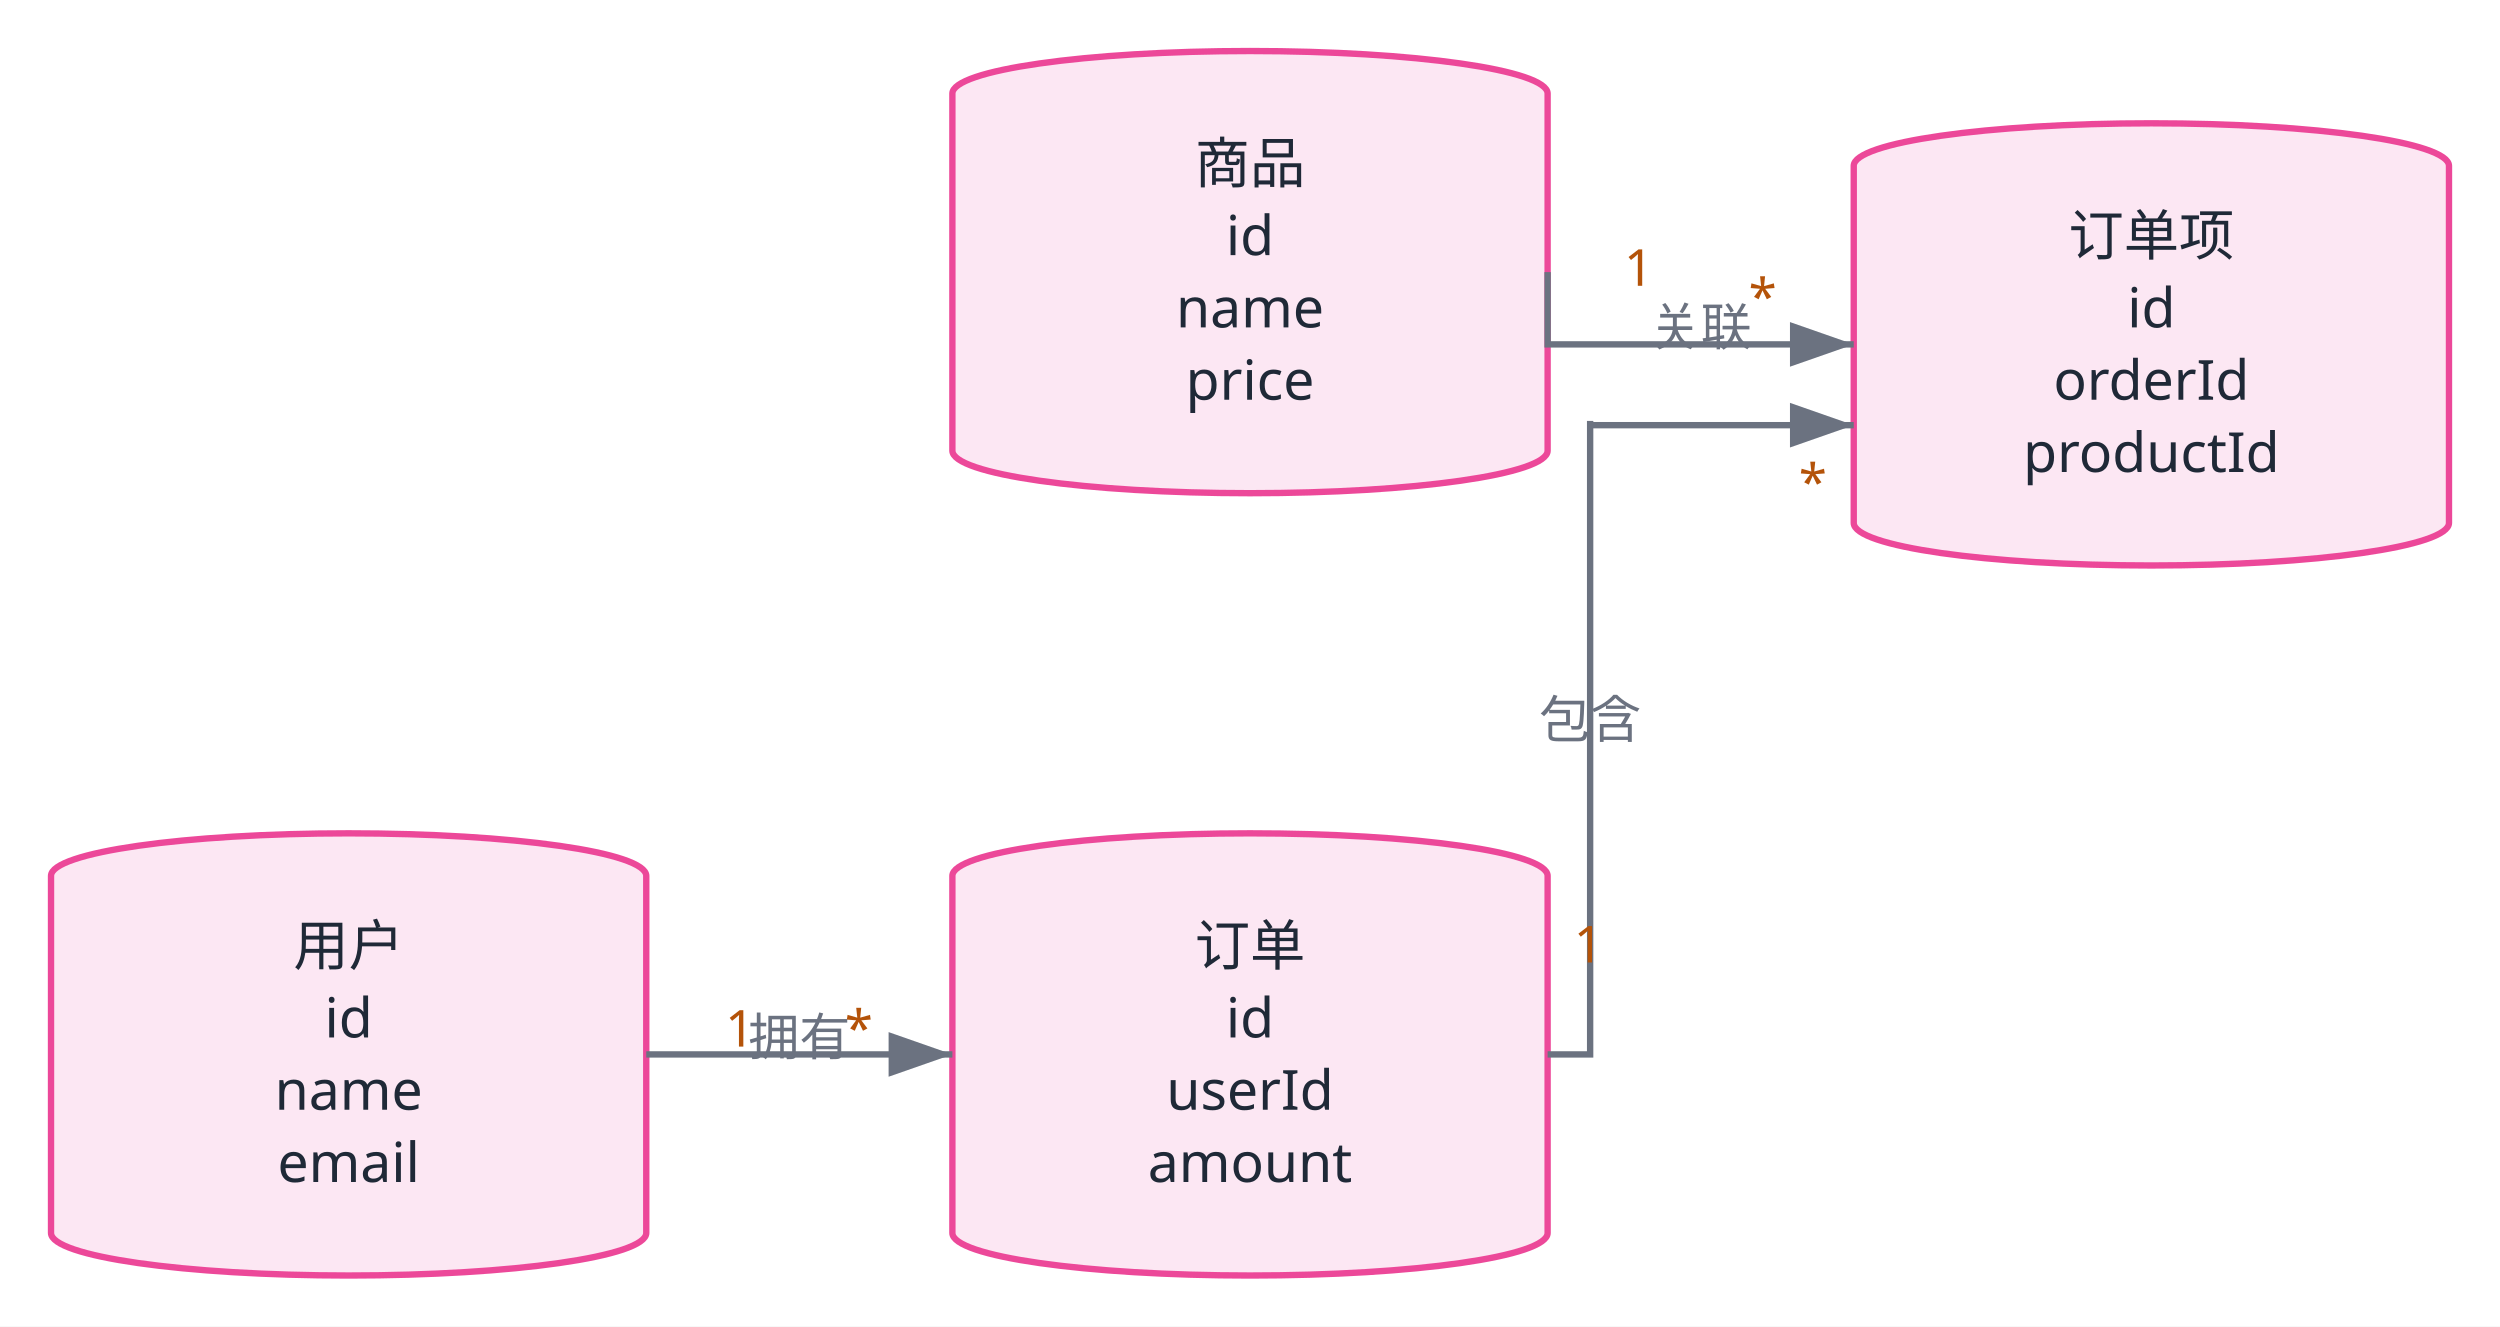
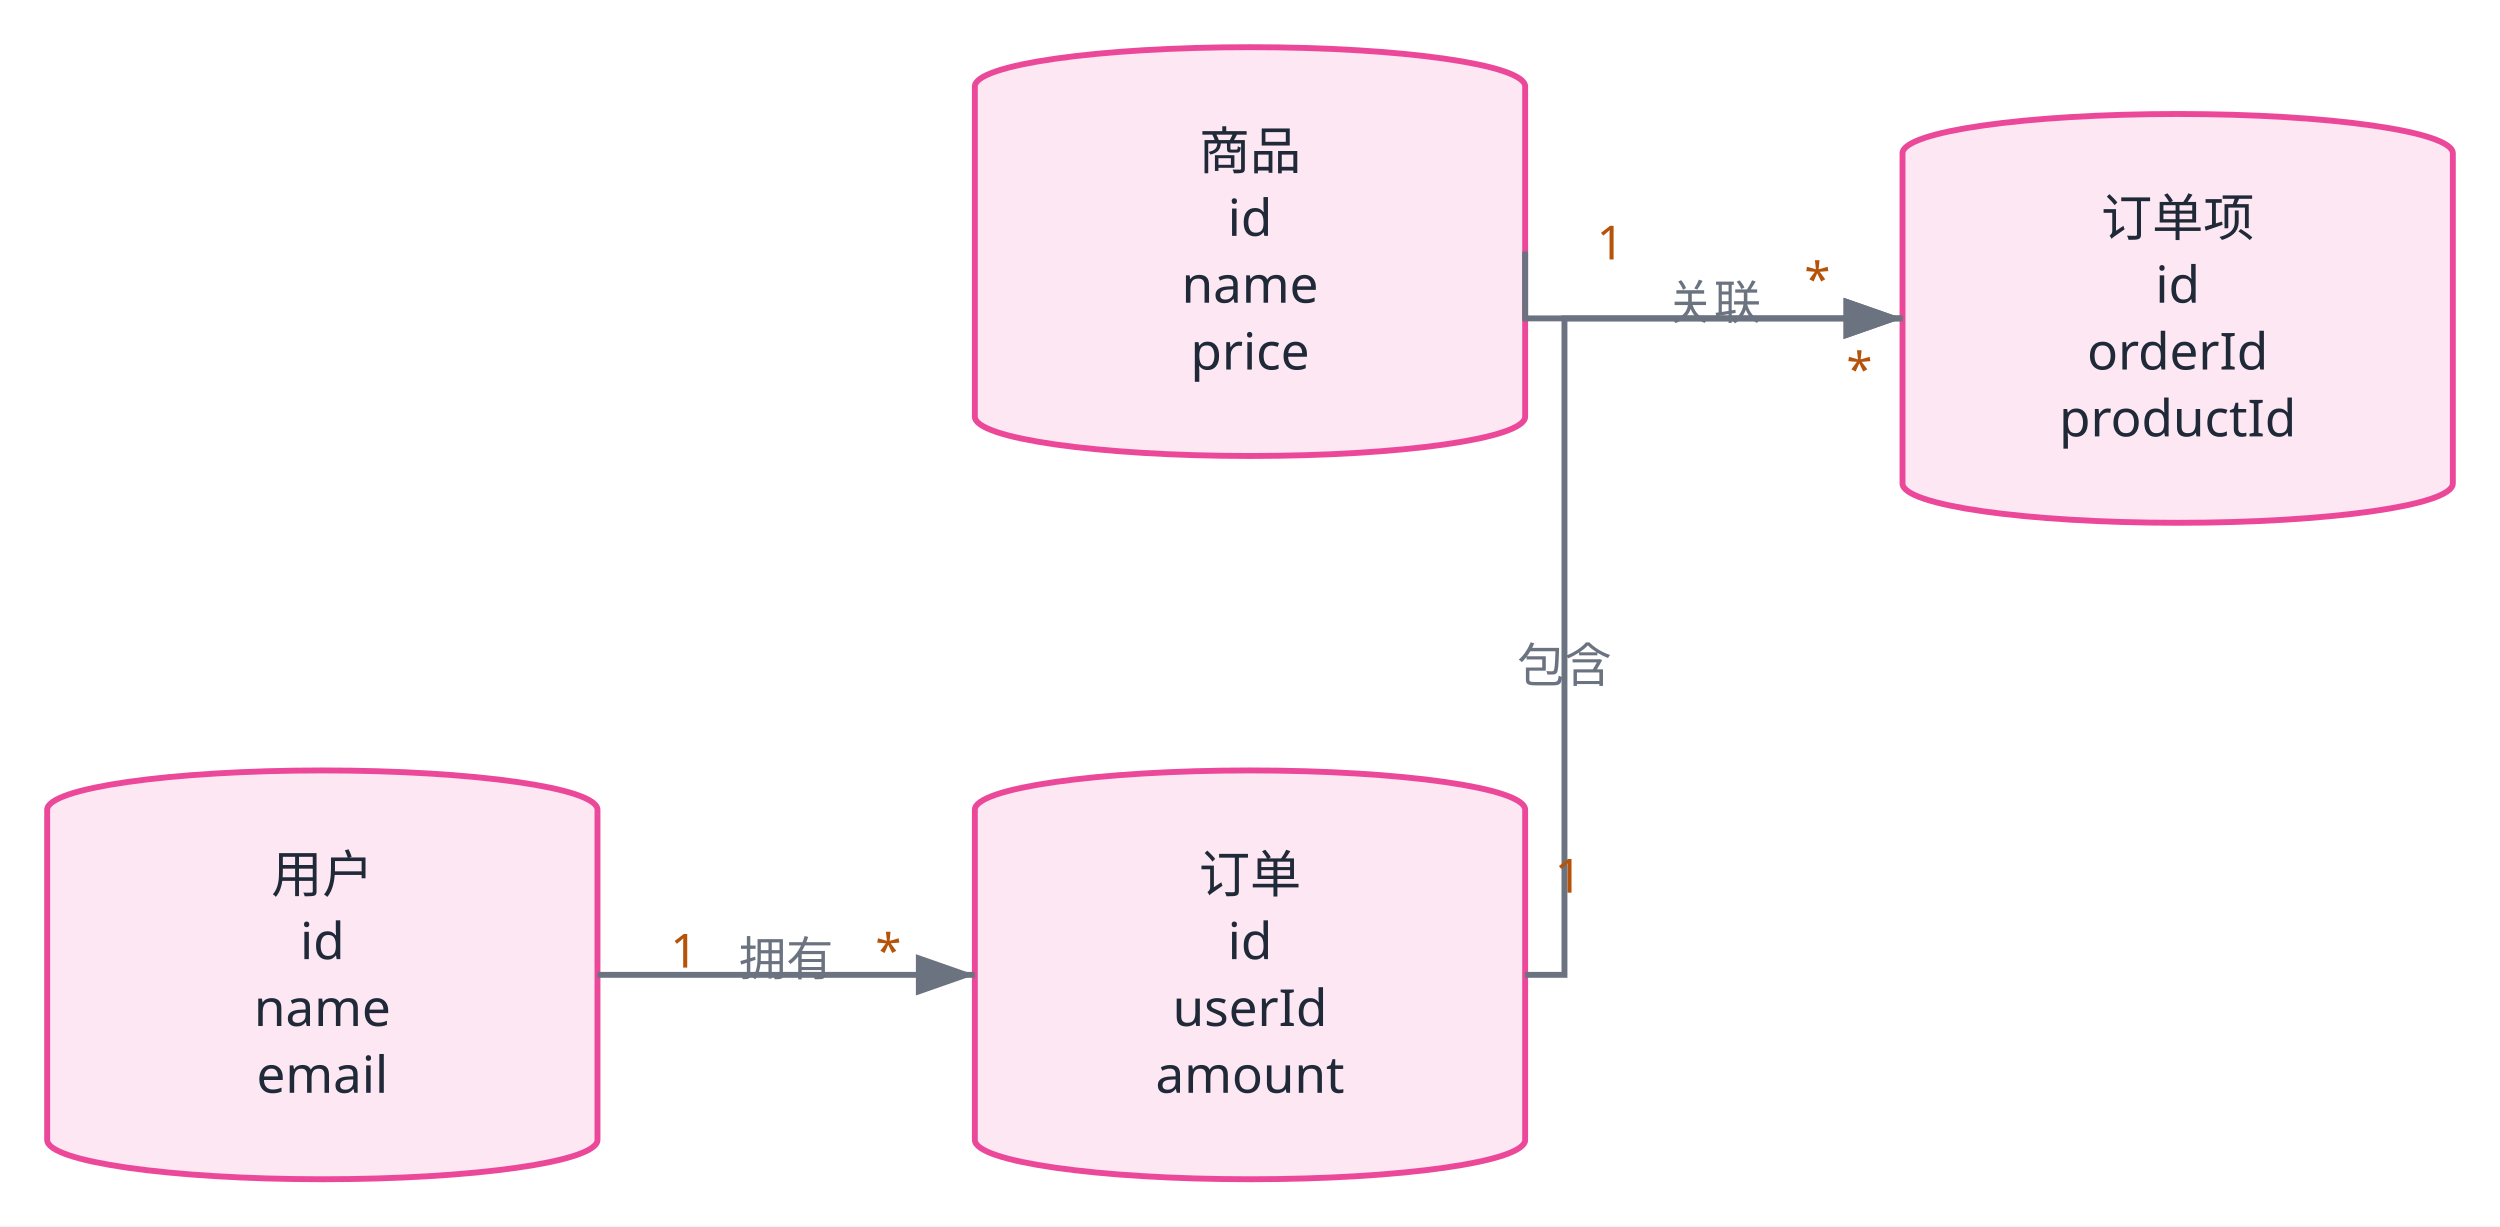
- <svg xmlns="http://www.w3.org/2000/svg" width="588" height="312" viewBox="0 0 588 312">
+ <svg xmlns="http://www.w3.org/2000/svg" width="636" height="312" viewBox="0 0 636 312">
  <defs>
    <marker id="arrowhead" markerWidth="10" markerHeight="7" refX="10" refY="3.5" orient="auto">
      <polygon points="0 0, 10 3.5, 0 7" fill="#6b7280" />
    </marker>
    <marker id="arrowhead-purple" markerWidth="10" markerHeight="7" refX="10" refY="3.5" orient="auto">
      <polygon points="0 0, 10 3.5, 0 7" fill="#7c3aed" />
    </marker>
  </defs>
  <style>.lgdl-anchors,.lgdl-edge-anchors{opacity:0;pointer-events:none;transition:opacity .12s ease}.lgdl-node:hover + .lgdl-anchors,.lgdl-class:hover + .lgdl-anchors,.lgdl-group:hover + .lgdl-anchors,.lgdl-lane:hover + .lgdl-anchors{opacity:1}.lgdl-edge:hover + .lgdl-edge-anchors,.lgdl-aggregate-edge:hover + .lgdl-edge-anchors{opacity:1}.lgdl-node.lgdl-hovered + .lgdl-anchors,.lgdl-class.lgdl-hovered + .lgdl-anchors,.lgdl-group.lgdl-hovered + .lgdl-anchors,.lgdl-lane.lgdl-hovered + .lgdl-anchors{opacity:1}.lgdl-edge.lgdl-hovered + .lgdl-edge-anchors,.lgdl-aggregate-edge.lgdl-hovered + .lgdl-edge-anchors{opacity:1}.lgdl-hovered{filter:drop-shadow(0 0 3px rgba(79,70,229,.65))}</style>
-   <rect x="0" y="0" width="588" height="312" fill="#ffffff" />
+   <rect x="0" y="0" width="636" height="312" fill="#ffffff" />
  <g class="lgdl-node" data-lgdl-loc="nodes[0]">
    <path d="M 12,206 L 12,290 A 70,10 0 0 0 152,290 L 152,206 A 70,10 0 0 0 12,206 Z" fill="#fce7f3" stroke="#ec4899" stroke-width="1.5" />
    <text x="82" y="222.5" font-family="'Segoe UI', 'PingFang SC', 'Microsoft YaHei', sans-serif" font-size="13" fill="#1f2937" text-anchor="middle" dominant-baseline="middle">用户</text>
    <text x="82" y="239.5" font-family="'Segoe UI', 'PingFang SC', 'Microsoft YaHei', sans-serif" font-size="13" fill="#1f2937" text-anchor="middle" dominant-baseline="middle">id</text>
    <text x="82" y="256.5" font-family="'Segoe UI', 'PingFang SC', 'Microsoft YaHei', sans-serif" font-size="13" fill="#1f2937" text-anchor="middle" dominant-baseline="middle">name</text>
    <text x="82" y="273.5" font-family="'Segoe UI', 'PingFang SC', 'Microsoft YaHei', sans-serif" font-size="13" fill="#1f2937" text-anchor="middle" dominant-baseline="middle">email</text>
  </g>
  <g class="lgdl-anchors">
    <circle cx="152.0" cy="248.0" r="3" fill="#ec4899" />
    <circle cx="152.0" cy="266.8" r="3" fill="#ec4899" />
    <circle cx="152.0" cy="288.4" r="3" fill="#ec4899" />
    <circle cx="131.1" cy="297.1" r="3" fill="#ec4899" />
    <circle cx="111.5" cy="299.1" r="3" fill="#ec4899" />
    <circle cx="95.9" cy="299.8" r="3" fill="#ec4899" />
    <circle cx="82.0" cy="300.0" r="3" fill="#ec4899" />
    <circle cx="68.1" cy="299.8" r="3" fill="#ec4899" />
    <circle cx="52.5" cy="299.1" r="3" fill="#ec4899" />
    <circle cx="32.9" cy="297.1" r="3" fill="#ec4899" />
    <circle cx="12.0" cy="288.4" r="3" fill="#ec4899" />
    <circle cx="12.0" cy="266.8" r="3" fill="#ec4899" />
    <circle cx="12.0" cy="248.0" r="3" fill="#ec4899" />
    <circle cx="12.0" cy="229.2" r="3" fill="#ec4899" />
    <circle cx="12.0" cy="207.6" r="3" fill="#ec4899" />
    <circle cx="32.9" cy="198.9" r="3" fill="#ec4899" />
    <circle cx="52.5" cy="196.9" r="3" fill="#ec4899" />
    <circle cx="68.1" cy="196.2" r="3" fill="#ec4899" />
    <circle cx="82.0" cy="196.0" r="3" fill="#ec4899" />
    <circle cx="95.9" cy="196.2" r="3" fill="#ec4899" />
    <circle cx="111.5" cy="196.9" r="3" fill="#ec4899" />
    <circle cx="131.1" cy="198.9" r="3" fill="#ec4899" />
    <circle cx="152.0" cy="207.6" r="3" fill="#ec4899" />
    <circle cx="152.0" cy="229.2" r="3" fill="#ec4899" />
  </g>
  <g class="lgdl-node" data-lgdl-loc="nodes[1]">
-     <path d="M 224,206 L 224,290 A 70,10 0 0 0 364,290 L 364,206 A 70,10 0 0 0 224,206 Z" fill="#fce7f3" stroke="#ec4899" stroke-width="1.5" />
-     <text x="294" y="222.5" font-family="'Segoe UI', 'PingFang SC', 'Microsoft YaHei', sans-serif" font-size="13" fill="#1f2937" text-anchor="middle" dominant-baseline="middle">订单</text>
-     <text x="294" y="239.5" font-family="'Segoe UI', 'PingFang SC', 'Microsoft YaHei', sans-serif" font-size="13" fill="#1f2937" text-anchor="middle" dominant-baseline="middle">id</text>
-     <text x="294" y="256.5" font-family="'Segoe UI', 'PingFang SC', 'Microsoft YaHei', sans-serif" font-size="13" fill="#1f2937" text-anchor="middle" dominant-baseline="middle">userId</text>
-     <text x="294" y="273.5" font-family="'Segoe UI', 'PingFang SC', 'Microsoft YaHei', sans-serif" font-size="13" fill="#1f2937" text-anchor="middle" dominant-baseline="middle">amount</text>
+     <path d="M 248,206 L 248,290 A 70,10 0 0 0 388,290 L 388,206 A 70,10 0 0 0 248,206 Z" fill="#fce7f3" stroke="#ec4899" stroke-width="1.5" />
+     <text x="318" y="222.5" font-family="'Segoe UI', 'PingFang SC', 'Microsoft YaHei', sans-serif" font-size="13" fill="#1f2937" text-anchor="middle" dominant-baseline="middle">订单</text>
+     <text x="318" y="239.5" font-family="'Segoe UI', 'PingFang SC', 'Microsoft YaHei', sans-serif" font-size="13" fill="#1f2937" text-anchor="middle" dominant-baseline="middle">id</text>
+     <text x="318" y="256.5" font-family="'Segoe UI', 'PingFang SC', 'Microsoft YaHei', sans-serif" font-size="13" fill="#1f2937" text-anchor="middle" dominant-baseline="middle">userId</text>
+     <text x="318" y="273.5" font-family="'Segoe UI', 'PingFang SC', 'Microsoft YaHei', sans-serif" font-size="13" fill="#1f2937" text-anchor="middle" dominant-baseline="middle">amount</text>
  </g>
  <g class="lgdl-anchors">
-     <circle cx="364.0" cy="248.0" r="3" fill="#ec4899" />
-     <circle cx="364.0" cy="266.8" r="3" fill="#ec4899" />
-     <circle cx="364.0" cy="288.4" r="3" fill="#ec4899" />
-     <circle cx="343.1" cy="297.1" r="3" fill="#ec4899" />
-     <circle cx="323.5" cy="299.1" r="3" fill="#ec4899" />
-     <circle cx="307.9" cy="299.8" r="3" fill="#ec4899" />
-     <circle cx="294.0" cy="300.0" r="3" fill="#ec4899" />
-     <circle cx="280.1" cy="299.8" r="3" fill="#ec4899" />
-     <circle cx="264.5" cy="299.1" r="3" fill="#ec4899" />
-     <circle cx="244.9" cy="297.1" r="3" fill="#ec4899" />
-     <circle cx="224.0" cy="288.4" r="3" fill="#ec4899" />
-     <circle cx="224.0" cy="266.8" r="3" fill="#ec4899" />
-     <circle cx="224.0" cy="248.0" r="3" fill="#ec4899" />
-     <circle cx="224.0" cy="229.2" r="3" fill="#ec4899" />
-     <circle cx="224.0" cy="207.6" r="3" fill="#ec4899" />
-     <circle cx="244.9" cy="198.9" r="3" fill="#ec4899" />
-     <circle cx="264.5" cy="196.9" r="3" fill="#ec4899" />
-     <circle cx="280.1" cy="196.2" r="3" fill="#ec4899" />
-     <circle cx="294.0" cy="196.0" r="3" fill="#ec4899" />
-     <circle cx="307.9" cy="196.2" r="3" fill="#ec4899" />
-     <circle cx="323.5" cy="196.9" r="3" fill="#ec4899" />
-     <circle cx="343.1" cy="198.9" r="3" fill="#ec4899" />
-     <circle cx="364.0" cy="207.6" r="3" fill="#ec4899" />
-     <circle cx="364.0" cy="229.2" r="3" fill="#ec4899" />
+     <circle cx="388.0" cy="248.0" r="3" fill="#ec4899" />
+     <circle cx="388.0" cy="266.8" r="3" fill="#ec4899" />
+     <circle cx="388.0" cy="288.4" r="3" fill="#ec4899" />
+     <circle cx="367.1" cy="297.1" r="3" fill="#ec4899" />
+     <circle cx="347.5" cy="299.1" r="3" fill="#ec4899" />
+     <circle cx="331.9" cy="299.8" r="3" fill="#ec4899" />
+     <circle cx="318.0" cy="300.0" r="3" fill="#ec4899" />
+     <circle cx="304.1" cy="299.8" r="3" fill="#ec4899" />
+     <circle cx="288.5" cy="299.1" r="3" fill="#ec4899" />
+     <circle cx="268.9" cy="297.1" r="3" fill="#ec4899" />
+     <circle cx="248.0" cy="288.4" r="3" fill="#ec4899" />
+     <circle cx="248.0" cy="266.8" r="3" fill="#ec4899" />
+     <circle cx="248.0" cy="248.0" r="3" fill="#ec4899" />
+     <circle cx="248.0" cy="229.2" r="3" fill="#ec4899" />
+     <circle cx="248.0" cy="207.6" r="3" fill="#ec4899" />
+     <circle cx="268.9" cy="198.9" r="3" fill="#ec4899" />
+     <circle cx="288.5" cy="196.9" r="3" fill="#ec4899" />
+     <circle cx="304.1" cy="196.2" r="3" fill="#ec4899" />
+     <circle cx="318.0" cy="196.0" r="3" fill="#ec4899" />
+     <circle cx="331.9" cy="196.2" r="3" fill="#ec4899" />
+     <circle cx="347.5" cy="196.9" r="3" fill="#ec4899" />
+     <circle cx="367.1" cy="198.9" r="3" fill="#ec4899" />
+     <circle cx="388.0" cy="207.6" r="3" fill="#ec4899" />
+     <circle cx="388.0" cy="229.2" r="3" fill="#ec4899" />
  </g>
  <g class="lgdl-node" data-lgdl-loc="nodes[2]">
-     <path d="M 224,22 L 224,106 A 70,10 0 0 0 364,106 L 364,22 A 70,10 0 0 0 224,22 Z" fill="#fce7f3" stroke="#ec4899" stroke-width="1.5" />
-     <text x="294" y="38.5" font-family="'Segoe UI', 'PingFang SC', 'Microsoft YaHei', sans-serif" font-size="13" fill="#1f2937" text-anchor="middle" dominant-baseline="middle">商品</text>
-     <text x="294" y="55.5" font-family="'Segoe UI', 'PingFang SC', 'Microsoft YaHei', sans-serif" font-size="13" fill="#1f2937" text-anchor="middle" dominant-baseline="middle">id</text>
-     <text x="294" y="72.5" font-family="'Segoe UI', 'PingFang SC', 'Microsoft YaHei', sans-serif" font-size="13" fill="#1f2937" text-anchor="middle" dominant-baseline="middle">name</text>
-     <text x="294" y="89.5" font-family="'Segoe UI', 'PingFang SC', 'Microsoft YaHei', sans-serif" font-size="13" fill="#1f2937" text-anchor="middle" dominant-baseline="middle">price</text>
+     <path d="M 248,22 L 248,106 A 70,10 0 0 0 388,106 L 388,22 A 70,10 0 0 0 248,22 Z" fill="#fce7f3" stroke="#ec4899" stroke-width="1.5" />
+     <text x="318" y="38.5" font-family="'Segoe UI', 'PingFang SC', 'Microsoft YaHei', sans-serif" font-size="13" fill="#1f2937" text-anchor="middle" dominant-baseline="middle">商品</text>
+     <text x="318" y="55.5" font-family="'Segoe UI', 'PingFang SC', 'Microsoft YaHei', sans-serif" font-size="13" fill="#1f2937" text-anchor="middle" dominant-baseline="middle">id</text>
+     <text x="318" y="72.5" font-family="'Segoe UI', 'PingFang SC', 'Microsoft YaHei', sans-serif" font-size="13" fill="#1f2937" text-anchor="middle" dominant-baseline="middle">name</text>
+     <text x="318" y="89.5" font-family="'Segoe UI', 'PingFang SC', 'Microsoft YaHei', sans-serif" font-size="13" fill="#1f2937" text-anchor="middle" dominant-baseline="middle">price</text>
  </g>
  <g class="lgdl-anchors">
-     <circle cx="364.0" cy="64.0" r="3" fill="#ec4899" />
-     <circle cx="364.0" cy="82.8" r="3" fill="#ec4899" />
-     <circle cx="364.0" cy="104.4" r="3" fill="#ec4899" />
-     <circle cx="343.1" cy="113.1" r="3" fill="#ec4899" />
-     <circle cx="323.5" cy="115.1" r="3" fill="#ec4899" />
-     <circle cx="307.9" cy="115.8" r="3" fill="#ec4899" />
-     <circle cx="294.0" cy="116.0" r="3" fill="#ec4899" />
-     <circle cx="280.1" cy="115.8" r="3" fill="#ec4899" />
-     <circle cx="264.5" cy="115.1" r="3" fill="#ec4899" />
-     <circle cx="244.9" cy="113.1" r="3" fill="#ec4899" />
-     <circle cx="224.0" cy="104.4" r="3" fill="#ec4899" />
-     <circle cx="224.0" cy="82.8" r="3" fill="#ec4899" />
-     <circle cx="224.0" cy="64.0" r="3" fill="#ec4899" />
-     <circle cx="224.0" cy="45.2" r="3" fill="#ec4899" />
-     <circle cx="224.0" cy="23.6" r="3" fill="#ec4899" />
-     <circle cx="244.9" cy="14.9" r="3" fill="#ec4899" />
-     <circle cx="264.5" cy="12.9" r="3" fill="#ec4899" />
-     <circle cx="280.1" cy="12.2" r="3" fill="#ec4899" />
-     <circle cx="294.0" cy="12.0" r="3" fill="#ec4899" />
-     <circle cx="307.9" cy="12.2" r="3" fill="#ec4899" />
-     <circle cx="323.5" cy="12.9" r="3" fill="#ec4899" />
-     <circle cx="343.1" cy="14.9" r="3" fill="#ec4899" />
-     <circle cx="364.0" cy="23.6" r="3" fill="#ec4899" />
-     <circle cx="364.0" cy="45.2" r="3" fill="#ec4899" />
+     <circle cx="388.0" cy="64.0" r="3" fill="#ec4899" />
+     <circle cx="388.0" cy="82.8" r="3" fill="#ec4899" />
+     <circle cx="388.0" cy="104.4" r="3" fill="#ec4899" />
+     <circle cx="367.1" cy="113.1" r="3" fill="#ec4899" />
+     <circle cx="347.5" cy="115.1" r="3" fill="#ec4899" />
+     <circle cx="331.9" cy="115.8" r="3" fill="#ec4899" />
+     <circle cx="318.0" cy="116.0" r="3" fill="#ec4899" />
+     <circle cx="304.1" cy="115.8" r="3" fill="#ec4899" />
+     <circle cx="288.5" cy="115.1" r="3" fill="#ec4899" />
+     <circle cx="268.9" cy="113.1" r="3" fill="#ec4899" />
+     <circle cx="248.0" cy="104.4" r="3" fill="#ec4899" />
+     <circle cx="248.0" cy="82.8" r="3" fill="#ec4899" />
+     <circle cx="248.0" cy="64.0" r="3" fill="#ec4899" />
+     <circle cx="248.0" cy="45.2" r="3" fill="#ec4899" />
+     <circle cx="248.0" cy="23.6" r="3" fill="#ec4899" />
+     <circle cx="268.9" cy="14.9" r="3" fill="#ec4899" />
+     <circle cx="288.5" cy="12.9" r="3" fill="#ec4899" />
+     <circle cx="304.1" cy="12.2" r="3" fill="#ec4899" />
+     <circle cx="318.0" cy="12.0" r="3" fill="#ec4899" />
+     <circle cx="331.9" cy="12.2" r="3" fill="#ec4899" />
+     <circle cx="347.5" cy="12.9" r="3" fill="#ec4899" />
+     <circle cx="367.1" cy="14.9" r="3" fill="#ec4899" />
+     <circle cx="388.0" cy="23.6" r="3" fill="#ec4899" />
+     <circle cx="388.0" cy="45.2" r="3" fill="#ec4899" />
  </g>
  <g class="lgdl-node" data-lgdl-loc="nodes[3]">
-     <path d="M 436,39 L 436,123 A 70,10 0 0 0 576,123 L 576,39 A 70,10 0 0 0 436,39 Z" fill="#fce7f3" stroke="#ec4899" stroke-width="1.5" />
-     <text x="506" y="55.5" font-family="'Segoe UI', 'PingFang SC', 'Microsoft YaHei', sans-serif" font-size="13" fill="#1f2937" text-anchor="middle" dominant-baseline="middle">订单项</text>
-     <text x="506" y="72.5" font-family="'Segoe UI', 'PingFang SC', 'Microsoft YaHei', sans-serif" font-size="13" fill="#1f2937" text-anchor="middle" dominant-baseline="middle">id</text>
-     <text x="506" y="89.5" font-family="'Segoe UI', 'PingFang SC', 'Microsoft YaHei', sans-serif" font-size="13" fill="#1f2937" text-anchor="middle" dominant-baseline="middle">orderId</text>
-     <text x="506" y="106.5" font-family="'Segoe UI', 'PingFang SC', 'Microsoft YaHei', sans-serif" font-size="13" fill="#1f2937" text-anchor="middle" dominant-baseline="middle">productId</text>
+     <path d="M 484,39 L 484,123 A 70,10 0 0 0 624,123 L 624,39 A 70,10 0 0 0 484,39 Z" fill="#fce7f3" stroke="#ec4899" stroke-width="1.5" />
+     <text x="554" y="55.5" font-family="'Segoe UI', 'PingFang SC', 'Microsoft YaHei', sans-serif" font-size="13" fill="#1f2937" text-anchor="middle" dominant-baseline="middle">订单项</text>
+     <text x="554" y="72.5" font-family="'Segoe UI', 'PingFang SC', 'Microsoft YaHei', sans-serif" font-size="13" fill="#1f2937" text-anchor="middle" dominant-baseline="middle">id</text>
+     <text x="554" y="89.5" font-family="'Segoe UI', 'PingFang SC', 'Microsoft YaHei', sans-serif" font-size="13" fill="#1f2937" text-anchor="middle" dominant-baseline="middle">orderId</text>
+     <text x="554" y="106.5" font-family="'Segoe UI', 'PingFang SC', 'Microsoft YaHei', sans-serif" font-size="13" fill="#1f2937" text-anchor="middle" dominant-baseline="middle">productId</text>
  </g>
  <g class="lgdl-anchors">
-     <circle cx="576.0" cy="81.0" r="3" fill="#ec4899" />
-     <circle cx="576.0" cy="99.8" r="3" fill="#ec4899" />
-     <circle cx="576.0" cy="121.4" r="3" fill="#ec4899" />
-     <circle cx="555.1" cy="130.1" r="3" fill="#ec4899" />
-     <circle cx="535.5" cy="132.1" r="3" fill="#ec4899" />
-     <circle cx="519.9" cy="132.8" r="3" fill="#ec4899" />
-     <circle cx="506.0" cy="133.0" r="3" fill="#ec4899" />
-     <circle cx="492.1" cy="132.8" r="3" fill="#ec4899" />
-     <circle cx="476.5" cy="132.1" r="3" fill="#ec4899" />
-     <circle cx="456.9" cy="130.1" r="3" fill="#ec4899" />
-     <circle cx="436.0" cy="121.4" r="3" fill="#ec4899" />
-     <circle cx="436.0" cy="99.8" r="3" fill="#ec4899" />
-     <circle cx="436.0" cy="81.0" r="3" fill="#ec4899" />
-     <circle cx="436.0" cy="62.2" r="3" fill="#ec4899" />
-     <circle cx="436.0" cy="40.6" r="3" fill="#ec4899" />
-     <circle cx="456.9" cy="31.9" r="3" fill="#ec4899" />
-     <circle cx="476.5" cy="29.9" r="3" fill="#ec4899" />
-     <circle cx="492.1" cy="29.2" r="3" fill="#ec4899" />
-     <circle cx="506.0" cy="29.0" r="3" fill="#ec4899" />
-     <circle cx="519.9" cy="29.2" r="3" fill="#ec4899" />
-     <circle cx="535.5" cy="29.9" r="3" fill="#ec4899" />
-     <circle cx="555.1" cy="31.9" r="3" fill="#ec4899" />
-     <circle cx="576.0" cy="40.6" r="3" fill="#ec4899" />
-     <circle cx="576.0" cy="62.2" r="3" fill="#ec4899" />
+     <circle cx="624.0" cy="81.0" r="3" fill="#ec4899" />
+     <circle cx="624.0" cy="99.8" r="3" fill="#ec4899" />
+     <circle cx="624.0" cy="121.4" r="3" fill="#ec4899" />
+     <circle cx="603.1" cy="130.1" r="3" fill="#ec4899" />
+     <circle cx="583.5" cy="132.1" r="3" fill="#ec4899" />
+     <circle cx="567.9" cy="132.8" r="3" fill="#ec4899" />
+     <circle cx="554.0" cy="133.0" r="3" fill="#ec4899" />
+     <circle cx="540.1" cy="132.8" r="3" fill="#ec4899" />
+     <circle cx="524.5" cy="132.1" r="3" fill="#ec4899" />
+     <circle cx="504.9" cy="130.1" r="3" fill="#ec4899" />
+     <circle cx="484.0" cy="121.4" r="3" fill="#ec4899" />
+     <circle cx="484.0" cy="99.8" r="3" fill="#ec4899" />
+     <circle cx="484.0" cy="81.0" r="3" fill="#ec4899" />
+     <circle cx="484.0" cy="62.2" r="3" fill="#ec4899" />
+     <circle cx="484.0" cy="40.6" r="3" fill="#ec4899" />
+     <circle cx="504.9" cy="31.9" r="3" fill="#ec4899" />
+     <circle cx="524.5" cy="29.9" r="3" fill="#ec4899" />
+     <circle cx="540.1" cy="29.2" r="3" fill="#ec4899" />
+     <circle cx="554.0" cy="29.0" r="3" fill="#ec4899" />
+     <circle cx="567.9" cy="29.2" r="3" fill="#ec4899" />
+     <circle cx="583.5" cy="29.9" r="3" fill="#ec4899" />
+     <circle cx="603.1" cy="31.9" r="3" fill="#ec4899" />
+     <circle cx="624.0" cy="40.6" r="3" fill="#ec4899" />
+     <circle cx="624.0" cy="62.2" r="3" fill="#ec4899" />
  </g>
  <g class="lgdl-edge" data-lgdl-loc="edges[0]">
-     <path d="M 152,248 L 224,248" fill="none" stroke="#6b7280" stroke-width="1.5" marker-end="url(#arrowhead)" />
-     <text x="188" y="244" font-family="'Segoe UI', 'PingFang SC', 'Microsoft YaHei', sans-serif" font-size="12" fill="#6b7280" text-anchor="middle" dominant-baseline="middle">拥有</text>
+     <path d="M 152,248 L 248,248" fill="none" stroke="#6b7280" stroke-width="1.5" marker-end="url(#arrowhead)" />
+     <text x="200" y="244" font-family="'Segoe UI', 'PingFang SC', 'Microsoft YaHei', sans-serif" font-size="12" fill="#6b7280" text-anchor="middle" dominant-baseline="middle">拥有</text>
    <text x="174" y="242" font-family="'Segoe UI', 'PingFang SC', 'Microsoft YaHei', sans-serif" font-size="12" fill="#b45309" text-anchor="middle" dominant-baseline="middle">1</text>
-     <text x="202" y="242" font-family="'Segoe UI', 'PingFang SC', 'Microsoft YaHei', sans-serif" font-size="12" fill="#b45309" text-anchor="middle" dominant-baseline="middle">*</text>
+     <text x="226" y="242" font-family="'Segoe UI', 'PingFang SC', 'Microsoft YaHei', sans-serif" font-size="12" fill="#b45309" text-anchor="middle" dominant-baseline="middle">*</text>
  </g>
  <g class="lgdl-edge-anchors">
    <circle cx="152.0" cy="248.0" r="3.5" fill="#6b7280" />
-     <circle cx="224.0" cy="248.0" r="3.5" fill="#6b7280" />
+     <circle cx="248.0" cy="248.0" r="3.5" fill="#6b7280" />
  </g>
  <g class="lgdl-edge" data-lgdl-loc="edges[1]">
-     <path d="M 364,248 L 374,248 L 374,99 L 374,100 L 436,100" fill="none" stroke="#6b7280" stroke-width="1.5" marker-end="url(#arrowhead)" />
-     <text x="374" y="169.333" font-family="'Segoe UI', 'PingFang SC', 'Microsoft YaHei', sans-serif" font-size="12" fill="#6b7280" text-anchor="middle" dominant-baseline="middle">包含</text>
-     <text x="373.611" y="222.211" font-family="'Segoe UI', 'PingFang SC', 'Microsoft YaHei', sans-serif" font-size="12" fill="#b45309" text-anchor="middle" dominant-baseline="middle">1</text>
-     <text x="426.389" y="113.546" font-family="'Segoe UI', 'PingFang SC', 'Microsoft YaHei', sans-serif" font-size="12" fill="#b45309" text-anchor="middle" dominant-baseline="middle">*</text>
+     <path d="M 388,248 L 398,248 L 398,99 L 398,81 L 484,81" fill="none" stroke="#6b7280" stroke-width="1.5" marker-end="url(#arrowhead)" />
+     <text x="398" y="169.333" font-family="'Segoe UI', 'PingFang SC', 'Microsoft YaHei', sans-serif" font-size="12" fill="#6b7280" text-anchor="middle" dominant-baseline="middle">包含</text>
+     <text x="398.964" y="222.927" font-family="'Segoe UI', 'PingFang SC', 'Microsoft YaHei', sans-serif" font-size="12" fill="#b45309" text-anchor="middle" dominant-baseline="middle">1</text>
+     <text x="473.036" y="94.073" font-family="'Segoe UI', 'PingFang SC', 'Microsoft YaHei', sans-serif" font-size="12" fill="#b45309" text-anchor="middle" dominant-baseline="middle">*</text>
  </g>
  <g class="lgdl-edge-anchors">
-     <circle cx="364.0" cy="248.0" r="3.5" fill="#6b7280" />
-     <circle cx="436.0" cy="99.8" r="3.5" fill="#6b7280" />
+     <circle cx="388.0" cy="248.0" r="3.5" fill="#6b7280" />
+     <circle cx="484.0" cy="81.0" r="3.5" fill="#6b7280" />
  </g>
  <g class="lgdl-edge" data-lgdl-loc="edges[2]">
-     <path d="M 364,64 L 364,81 L 436,81" fill="none" stroke="#6b7280" stroke-width="1.5" marker-end="url(#arrowhead)" />
-     <text x="400" y="77" font-family="'Segoe UI', 'PingFang SC', 'Microsoft YaHei', sans-serif" font-size="12" fill="#6b7280" text-anchor="middle" dominant-baseline="middle">关联</text>
-     <text x="385.411" y="63.055" font-family="'Segoe UI', 'PingFang SC', 'Microsoft YaHei', sans-serif" font-size="12" fill="#b45309" text-anchor="middle" dominant-baseline="middle">1</text>
-     <text x="414.589" y="69.945" font-family="'Segoe UI', 'PingFang SC', 'Microsoft YaHei', sans-serif" font-size="12" fill="#b45309" text-anchor="middle" dominant-baseline="middle">*</text>
+     <path d="M 388,64 L 388,81 L 484,81" fill="none" stroke="#6b7280" stroke-width="1.5" marker-end="url(#arrowhead)" />
+     <text x="436" y="77" font-family="'Segoe UI', 'PingFang SC', 'Microsoft YaHei', sans-serif" font-size="12" fill="#6b7280" text-anchor="middle" dominant-baseline="middle">关联</text>
+     <text x="409.663" y="61.836" font-family="'Segoe UI', 'PingFang SC', 'Microsoft YaHei', sans-serif" font-size="12" fill="#b45309" text-anchor="middle" dominant-baseline="middle">1</text>
+     <text x="462.337" y="71.164" font-family="'Segoe UI', 'PingFang SC', 'Microsoft YaHei', sans-serif" font-size="12" fill="#b45309" text-anchor="middle" dominant-baseline="middle">*</text>
  </g>
  <g class="lgdl-edge-anchors">
-     <circle cx="364.0" cy="64.0" r="3.5" fill="#6b7280" />
-     <circle cx="436.0" cy="81.0" r="3.5" fill="#6b7280" />
+     <circle cx="388.0" cy="64.0" r="3.5" fill="#6b7280" />
+     <circle cx="484.0" cy="81.0" r="3.5" fill="#6b7280" />
  </g>
</svg>
